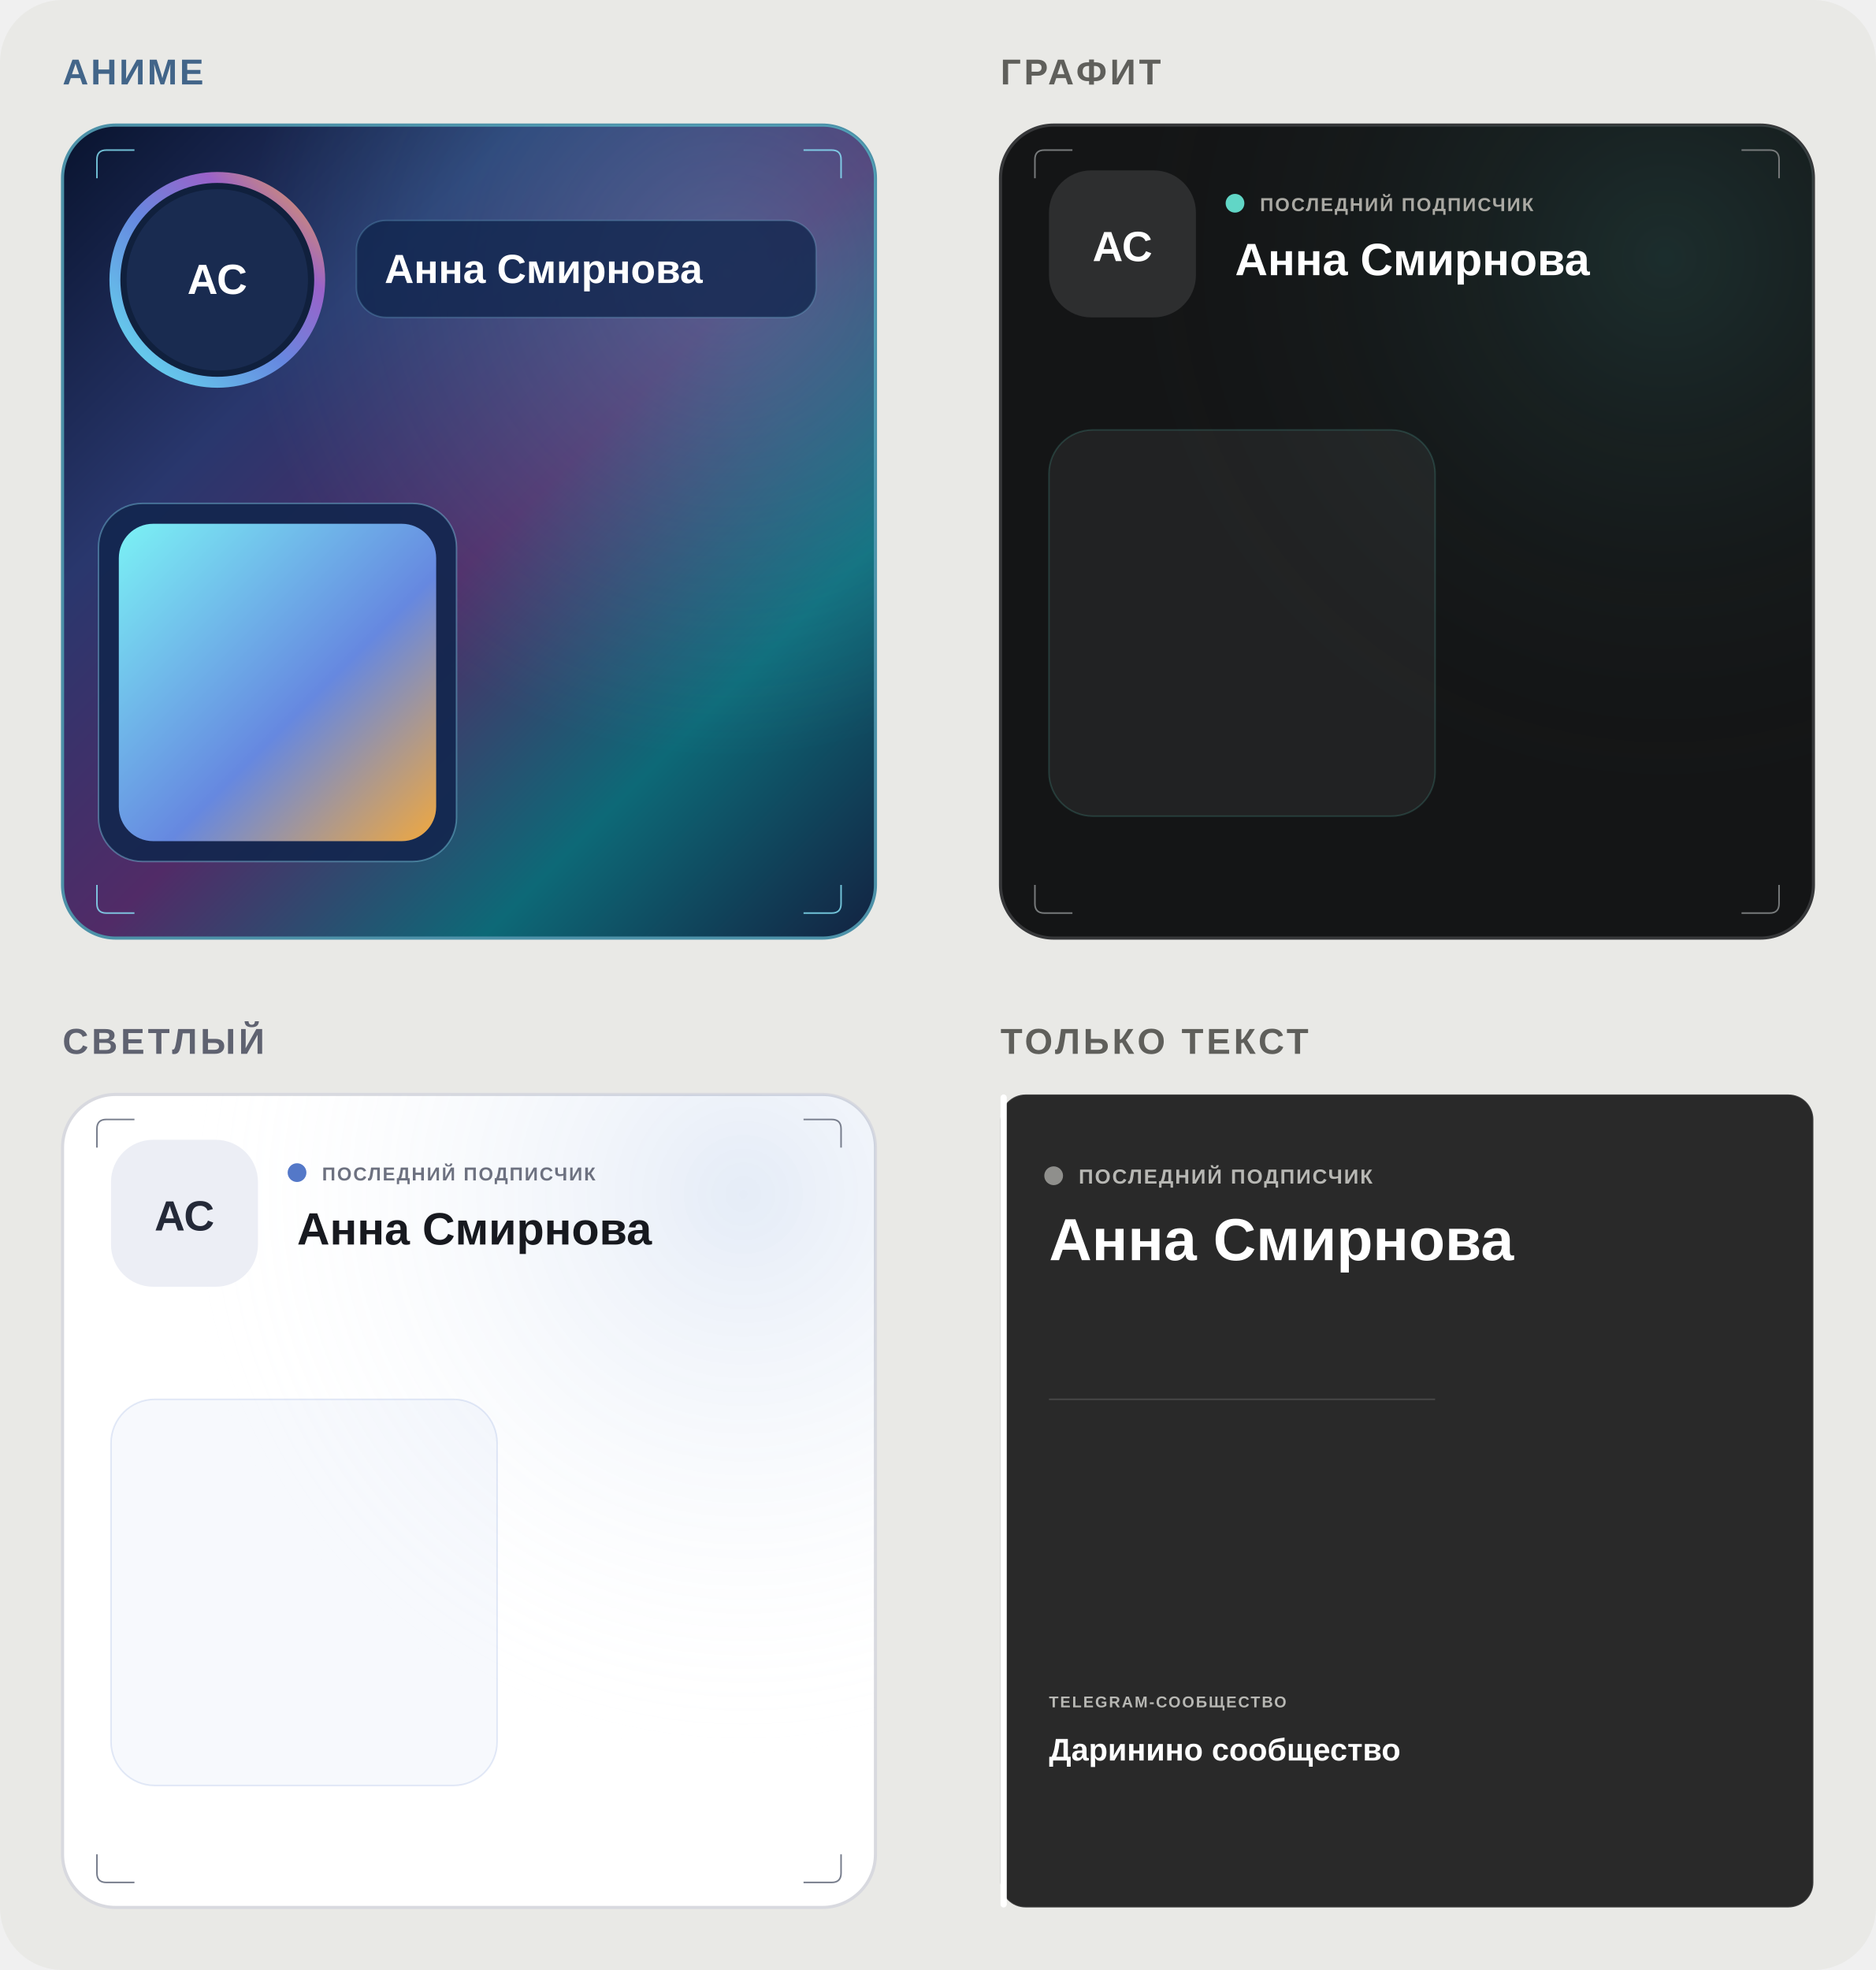
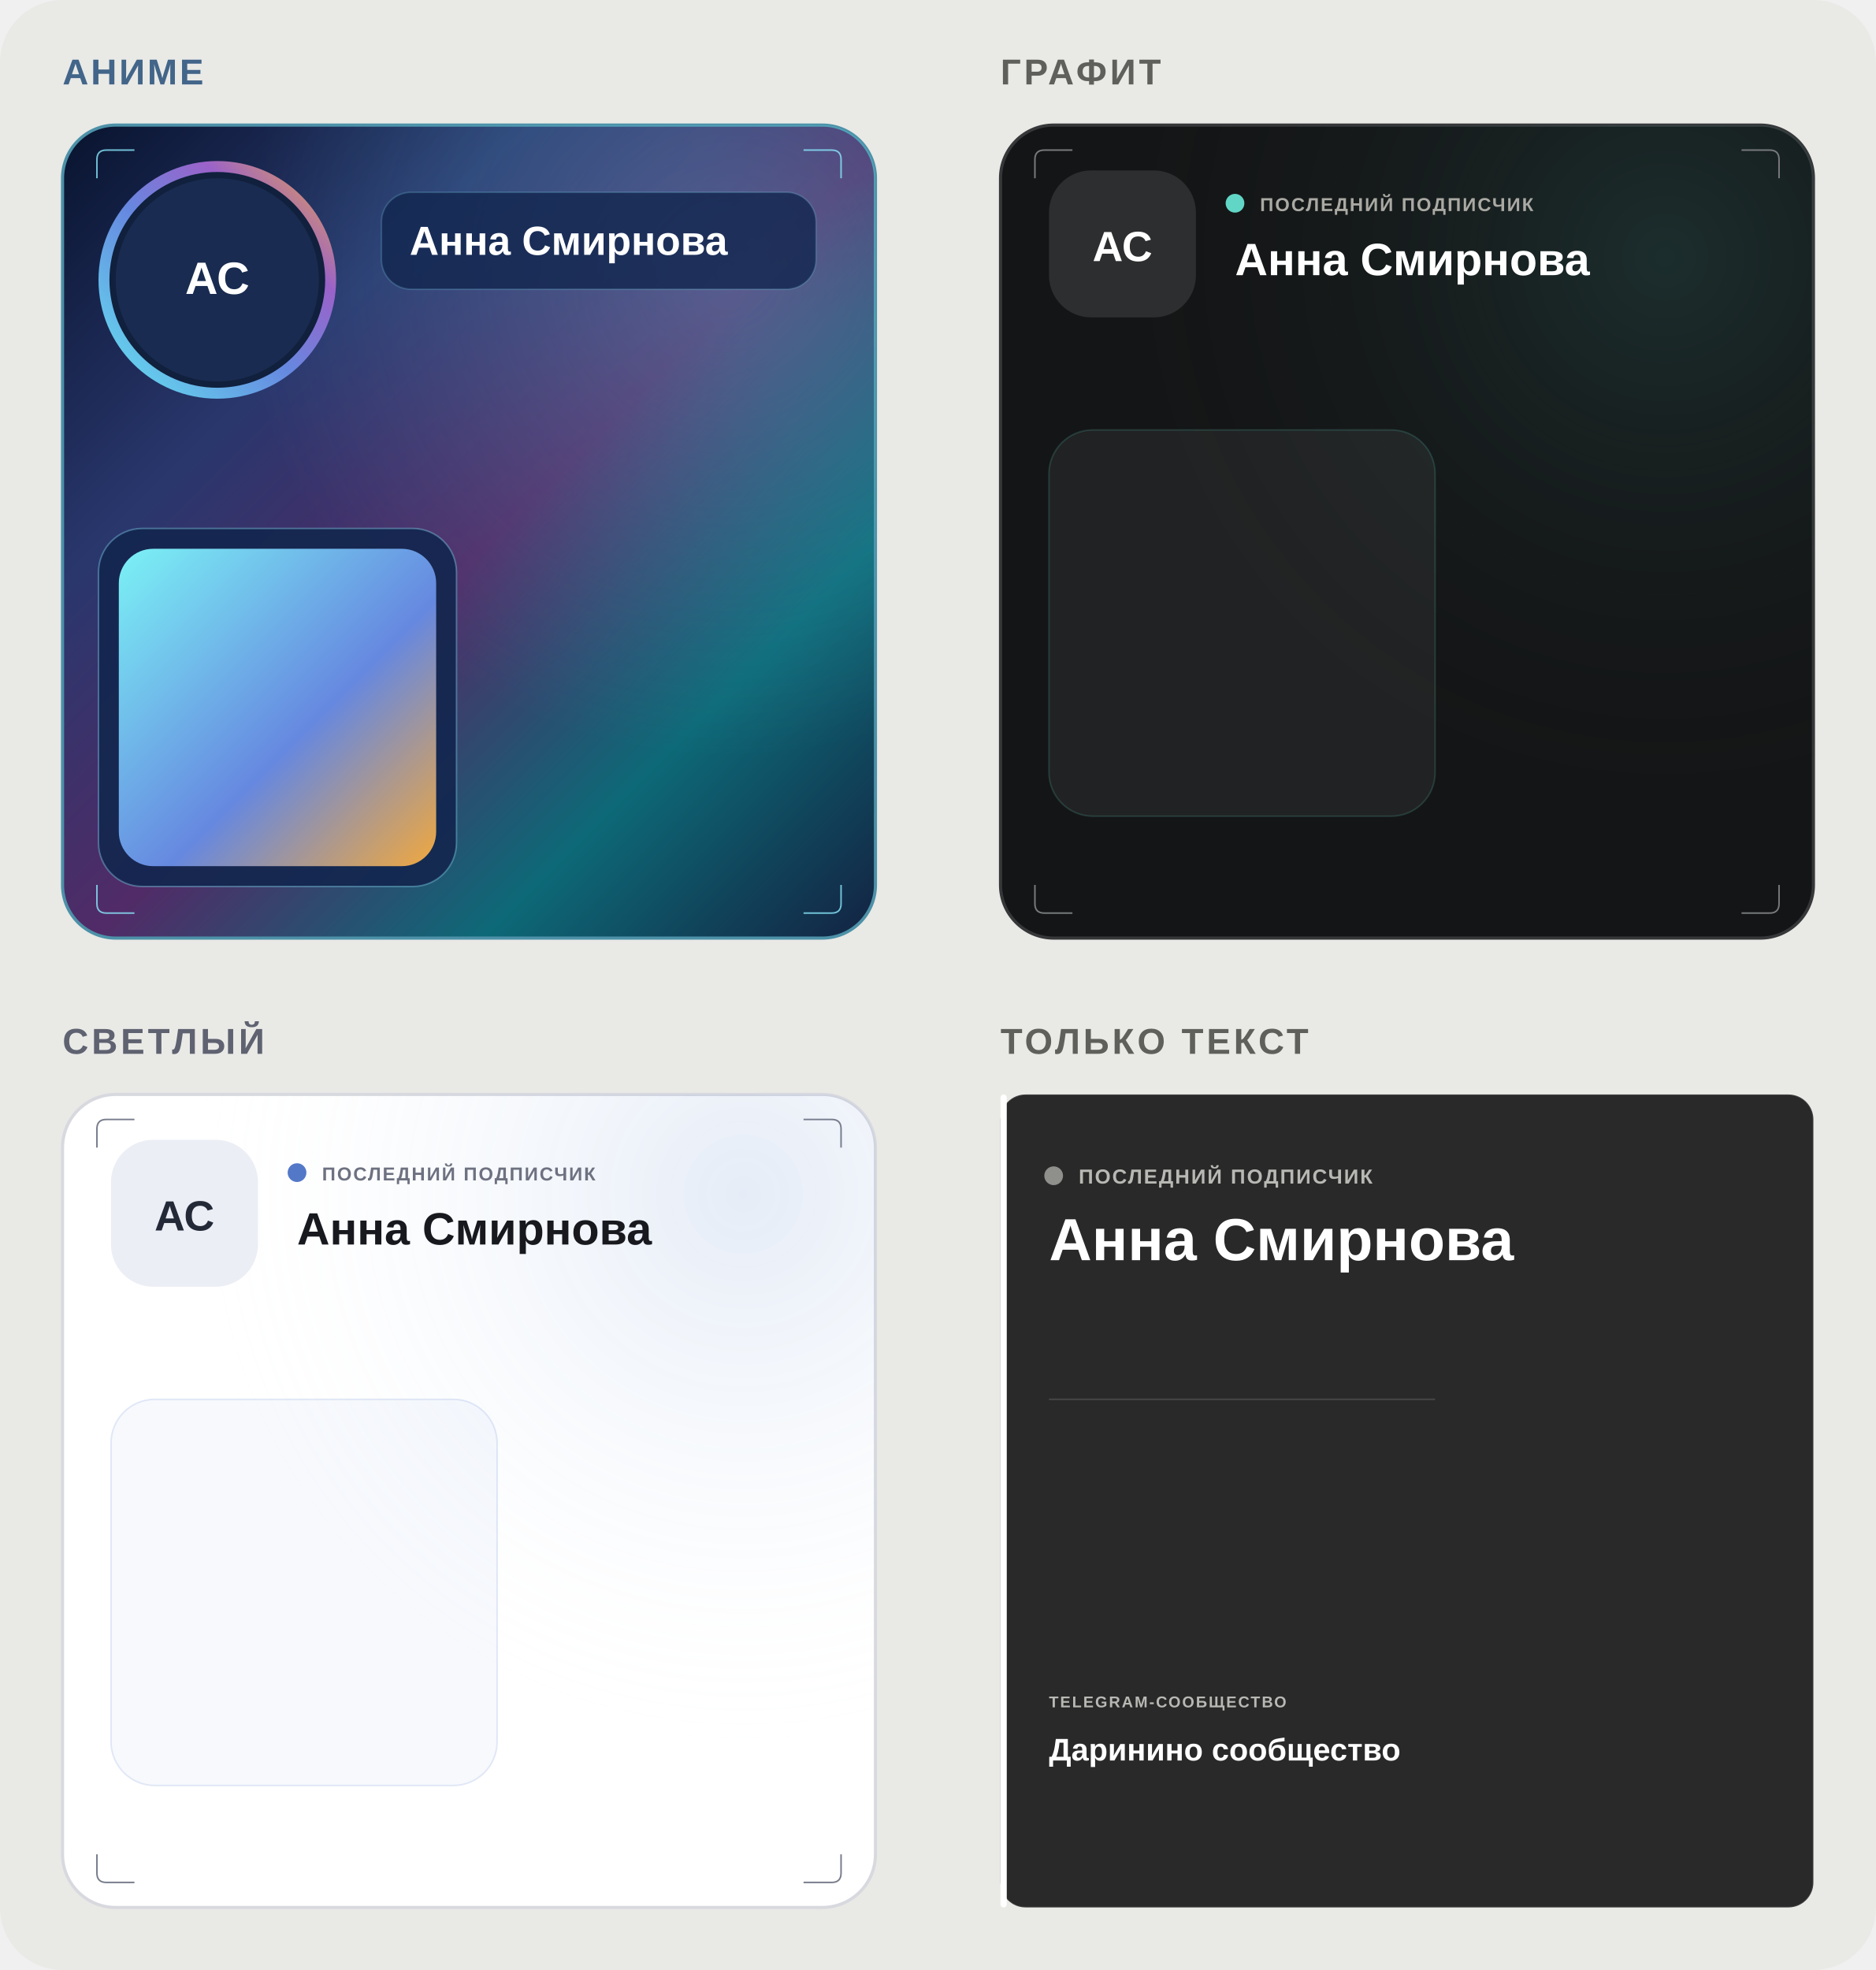
<svg xmlns="http://www.w3.org/2000/svg" width="1200" height="1260" viewBox="0 0 1200 1260">
  <defs>
    <linearGradient id="animeBg" x1="0" y1="0" x2="1" y2="1">
      <stop offset="0" stop-color="#09142f" />
      <stop offset="0.28" stop-color="#29376d" />
      <stop offset="0.52" stop-color="#512b67" />
      <stop offset="0.76" stop-color="#0d6977" />
      <stop offset="1" stop-color="#132342" />
    </linearGradient>
    <radialGradient id="animeGlow" cx="82%" cy="18%" r="60%">
      <stop offset="0" stop-color="#6cebff" stop-opacity="0.26" />
      <stop offset="1" stop-color="#6cebff" stop-opacity="0" />
    </radialGradient>
    <linearGradient id="avatarRing" x1="0" y1="1" x2="1" y2="0">
      <stop offset="0" stop-color="#64e8f1" />
      <stop offset="0.46" stop-color="#6688e0" />
      <stop offset="0.72" stop-color="#9a62c9" />
      <stop offset="1" stop-color="#f0a83f" />
    </linearGradient>
    <linearGradient id="qrFrame" x1="0" y1="0" x2="1" y2="1">
      <stop offset="0" stop-color="#7bf2f5" />
      <stop offset="0.58" stop-color="#6688e0" />
      <stop offset="1" stop-color="#f0a83f" />
    </linearGradient>
    <radialGradient id="graphiteGlow" cx="82%" cy="16%" r="70%">
      <stop offset="0" stop-color="#409e97" stop-opacity="0.18" />
      <stop offset="1" stop-color="#141516" stop-opacity="0" />
    </radialGradient>
    <radialGradient id="paperGlow" cx="84%" cy="12%" r="70%">
      <stop offset="0" stop-color="#5b88cd" stop-opacity="0.16" />
      <stop offset="1" stop-color="#ffffff" stop-opacity="0" />
    </radialGradient>
  </defs>
  <rect width="1200" height="1260" rx="40" fill="#e9e9e6" />
  <g font-family="Segoe UI, Arial, sans-serif">
    <text x="40" y="54" fill="#426589" font-size="23" font-weight="700" letter-spacing="1.5">АНИМЕ</text>
    <g transform="translate(40 80)">
      <rect width="520" height="520" rx="34" fill="url(#animeBg)" stroke="#4c91a8" stroke-width="2" />
      <rect width="520" height="520" rx="34" fill="url(#animeGlow)" />
      <path d="M22 34V22Q22 16 28 16H46M498 34V22Q498 16 492 16H474M22 486V498Q22 504 28 504H46M498 486V498Q498 504 492 504H474" fill="none" stroke="#8cecff" stroke-opacity="0.78" />
-       <circle cx="99" cy="99" r="69" fill="url(#avatarRing)" />
-       <circle cx="99" cy="99" r="60" fill="#192b50" stroke="#10203d" stroke-width="4" />
-       <text x="99" y="108" text-anchor="middle" fill="#fff" font-size="27" font-weight="700">АС</text>
-       <rect x="188" y="61" width="294" height="62" rx="19" fill="#10254c" fill-opacity="0.78" stroke="#8ee8ff" stroke-opacity="0.2" />
-       <text x="206" y="101" fill="#fff" font-size="26" font-weight="720">Анна Смирнова</text>
-       <rect x="23" y="242" width="229" height="229" rx="28" fill="#13264e" fill-opacity="0.92" stroke="#8febff" stroke-opacity="0.35" />
-       <rect x="36" y="255" width="203" height="203" rx="22" fill="url(#qrFrame)" />
+       <circle cx="99" cy="99" r="76" fill="url(#avatarRing)" />
+       <circle cx="99" cy="99" r="67" fill="#192b50" stroke="#10203d" stroke-width="4" />
+       <text x="99" y="108" text-anchor="middle" fill="#fff" font-size="29" font-weight="700">АС</text>
+       <rect x="204" y="43" width="278" height="62" rx="19" fill="#10254c" fill-opacity="0.78" stroke="#8ee8ff" stroke-opacity="0.2" />
+       <text x="222" y="83" fill="#fff" font-size="26" font-weight="720">Анна Смирнова</text>
+       <rect x="23" y="258" width="229" height="229" rx="28" fill="#13264e" fill-opacity="0.92" stroke="#8febff" stroke-opacity="0.35" />
+       <rect x="36" y="271" width="203" height="203" rx="22" fill="url(#qrFrame)" />
    </g>
    <text x="640" y="54" fill="#5f5f5b" font-size="23" font-weight="650" letter-spacing="2">ГРАФИТ</text>
    <g transform="translate(640 80)">
      <rect width="520" height="520" rx="34" fill="#141516" stroke="#363739" stroke-width="2" />
      <rect width="520" height="520" rx="34" fill="url(#graphiteGlow)" />
      <path d="M22 34V22Q22 16 28 16H46M498 34V22Q498 16 492 16H474M22 486V498Q22 504 28 504H46M498 486V498Q498 504 492 504H474" fill="none" stroke="#777a7b" />
      <rect x="31" y="29" width="94" height="94" rx="27" fill="#2d2e2f" />
      <text x="78" y="87" text-anchor="middle" fill="#fff" font-size="27" font-weight="700">АС</text>
      <circle cx="150" cy="50" r="6" fill="#61d6c6" />
      <text x="166" y="55" fill="#aaa9a3" font-size="12" font-weight="600" letter-spacing="1">ПОСЛЕДНИЙ ПОДПИСЧИК</text>
      <text x="150" y="96" fill="#fff" font-size="29" font-weight="650">Анна Смирнова</text>
      <rect x="31" y="195" width="247" height="247" rx="28" fill="#fff" fill-opacity="0.055" stroke="#61d6c6" stroke-opacity="0.18" />
    </g>
    <text x="40" y="674" fill="#5f6270" font-size="23" font-weight="650" letter-spacing="2">СВЕТЛЫЙ</text>
    <g transform="translate(40 700)">
      <rect width="520" height="520" rx="34" fill="#fff" stroke="#d8d9df" stroke-width="2" />
      <rect width="520" height="520" rx="34" fill="url(#paperGlow)" />
      <path d="M22 34V22Q22 16 28 16H46M498 34V22Q498 16 492 16H474M22 486V498Q22 504 28 504H46M498 486V498Q498 504 492 504H474" fill="none" stroke="#777d8c" />
      <rect x="31" y="29" width="94" height="94" rx="27" fill="#eceef5" />
      <text x="78" y="87" text-anchor="middle" fill="#242938" font-size="27" font-weight="700">АС</text>
      <circle cx="150" cy="50" r="6" fill="#5478c8" />
      <text x="166" y="55" fill="#6d7180" font-size="12" font-weight="600" letter-spacing="1">ПОСЛЕДНИЙ ПОДПИСЧИК</text>
      <text x="150" y="96" fill="#17191f" font-size="29" font-weight="650">Анна Смирнова</text>
      <rect x="31" y="195" width="247" height="247" rx="28" fill="#5478c8" fill-opacity="0.05" stroke="#5478c8" stroke-opacity="0.16" />
    </g>
    <text x="640" y="674" fill="#5f5f5b" font-size="23" font-weight="650" letter-spacing="2">ТОЛЬКО ТЕКСТ</text>
    <g transform="translate(640 700)">
      <rect width="520" height="520" rx="16" fill="#151515" fill-opacity="0.9" stroke="#fff" stroke-opacity="0.14" />
      <rect width="4" height="520" rx="2" fill="#fff" />
      <circle cx="34" cy="52" r="6" fill="#8f8f8c" />
      <text x="50" y="57" fill="#b8b8b4" font-size="13" font-weight="600" letter-spacing="1">ПОСЛЕДНИЙ ПОДПИСЧИК</text>
      <text x="31" y="106" fill="#fff" font-size="38" font-weight="650">Анна Смирнова</text>
      <line x1="31" y1="195" x2="278" y2="195" stroke="#fff" stroke-opacity="0.14" />
      <text x="31" y="392" fill="#b8b8b4" font-size="10" font-weight="600" letter-spacing="1">TELEGRAM-СООБЩЕСТВО</text>
      <text x="31" y="426" fill="#fff" font-size="20" font-weight="650">Даринино сообщество</text>
    </g>
  </g>
</svg>
